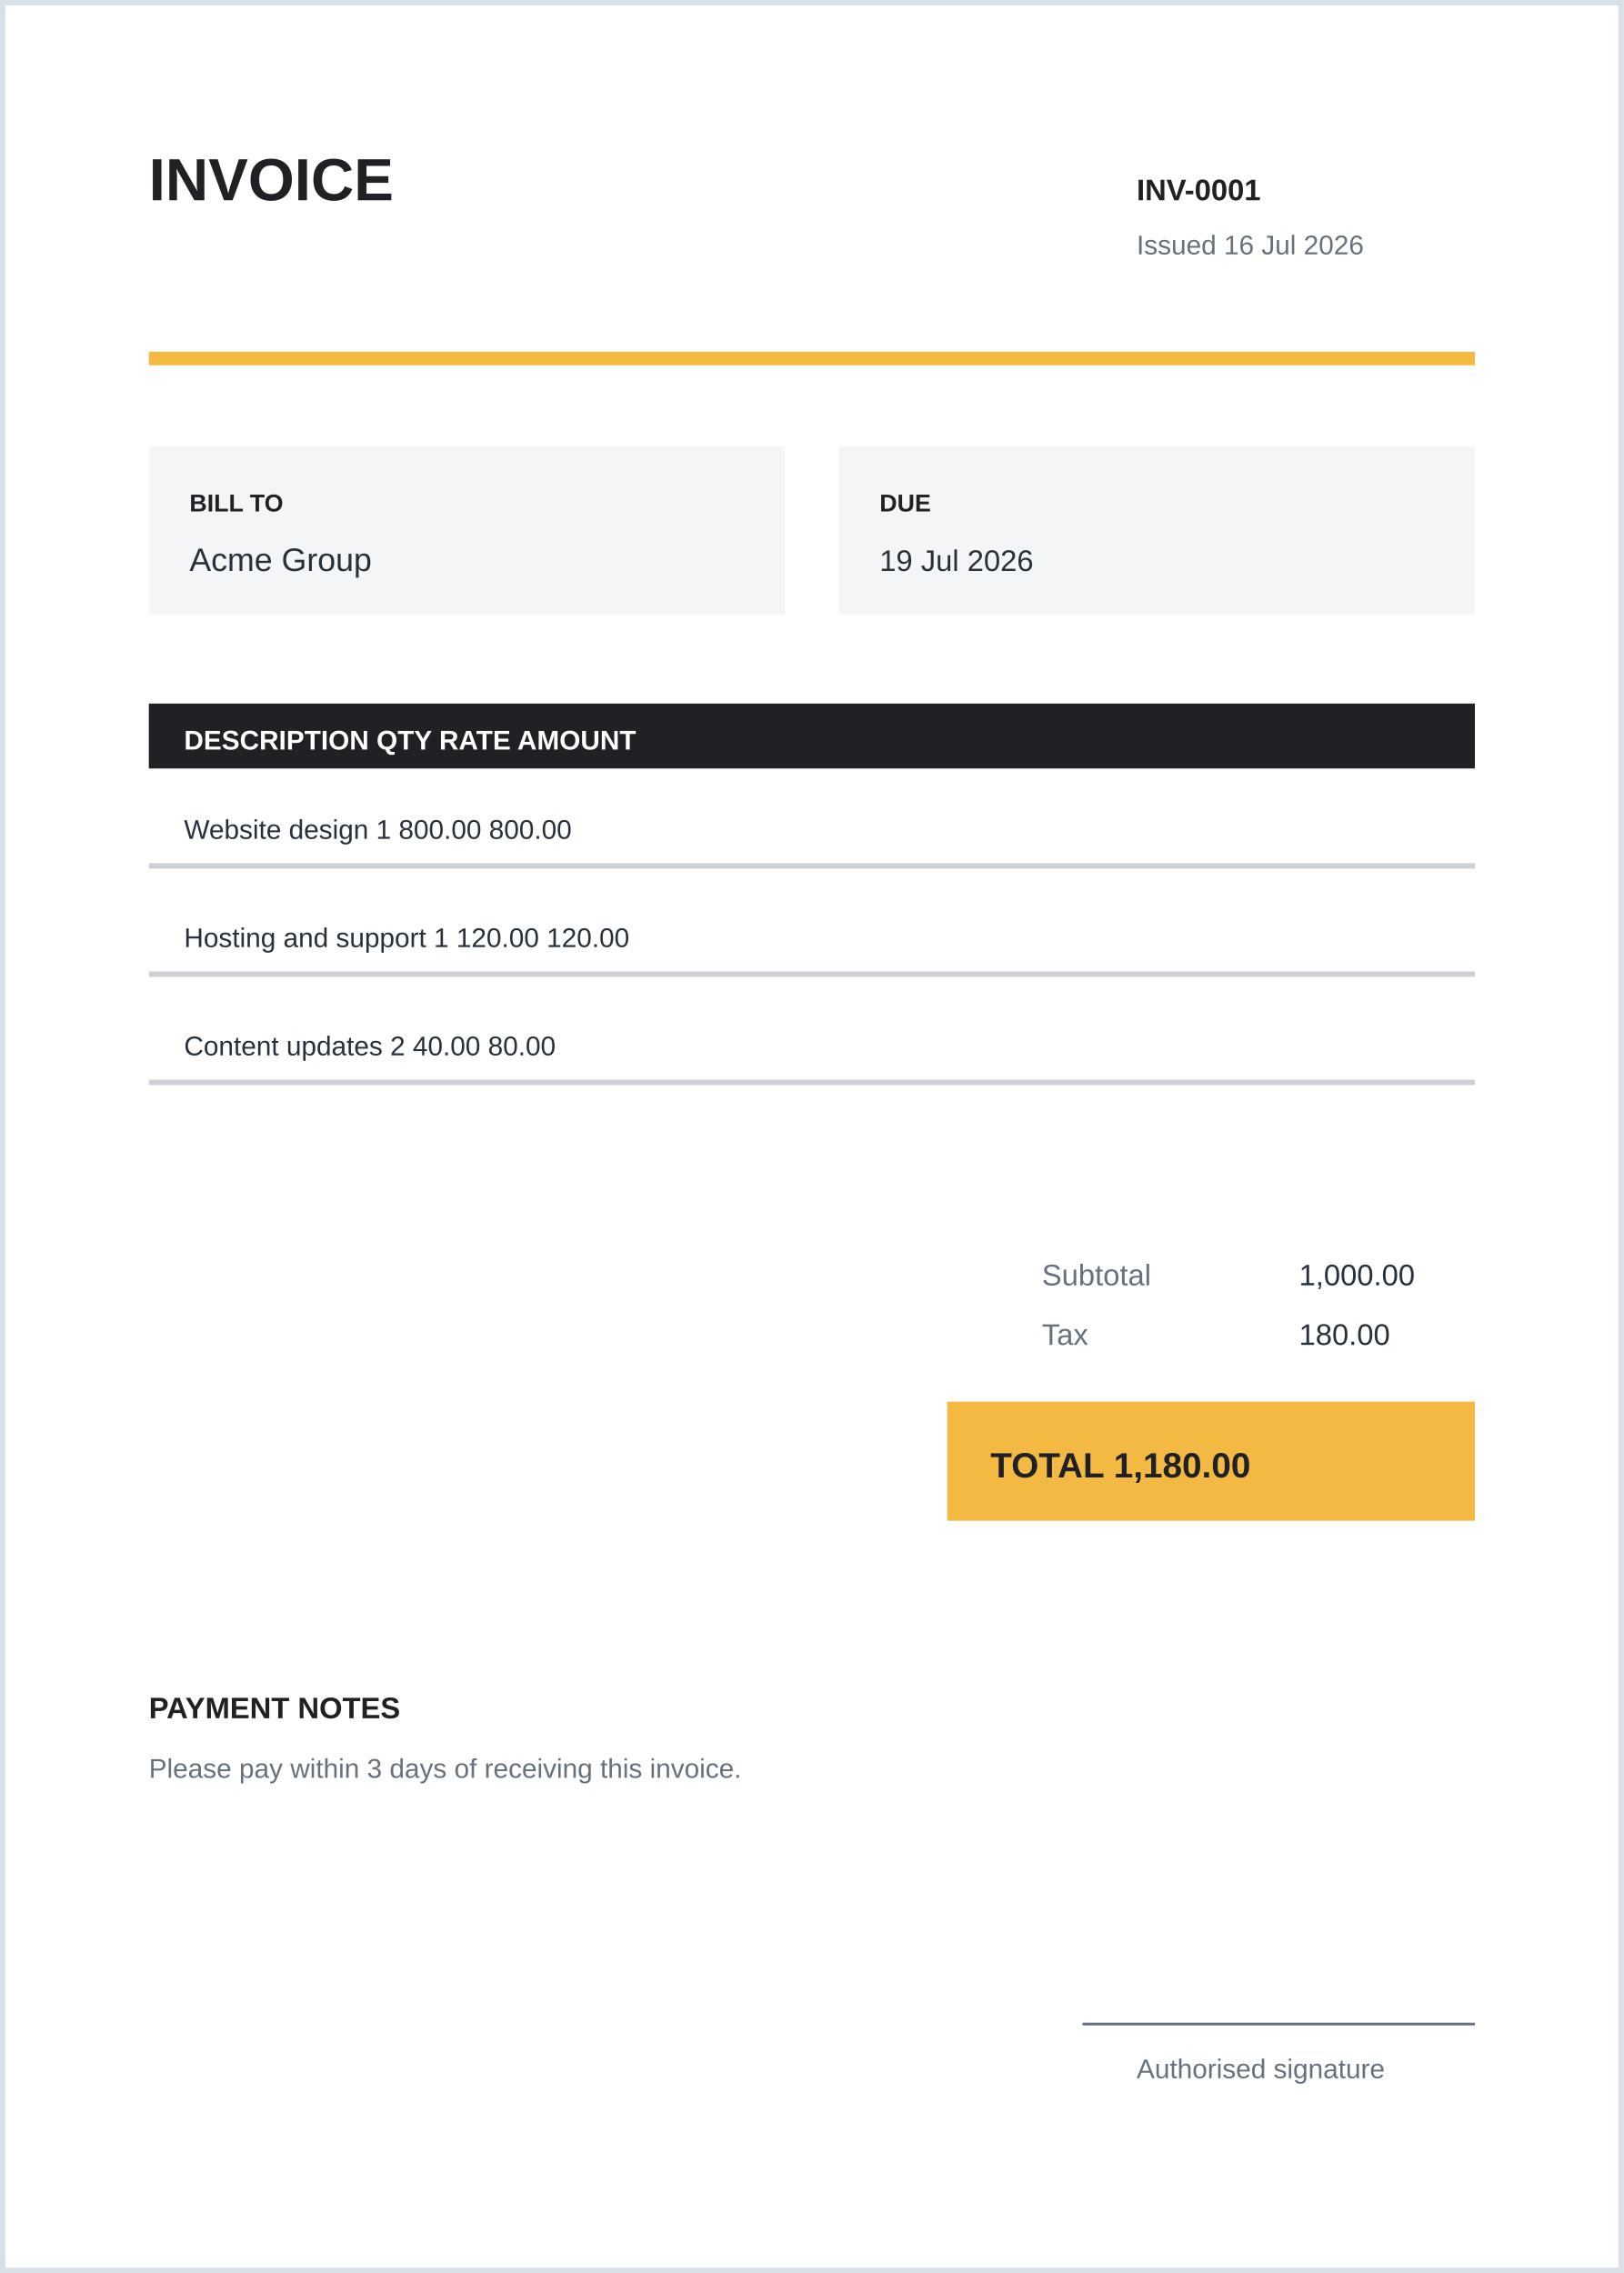
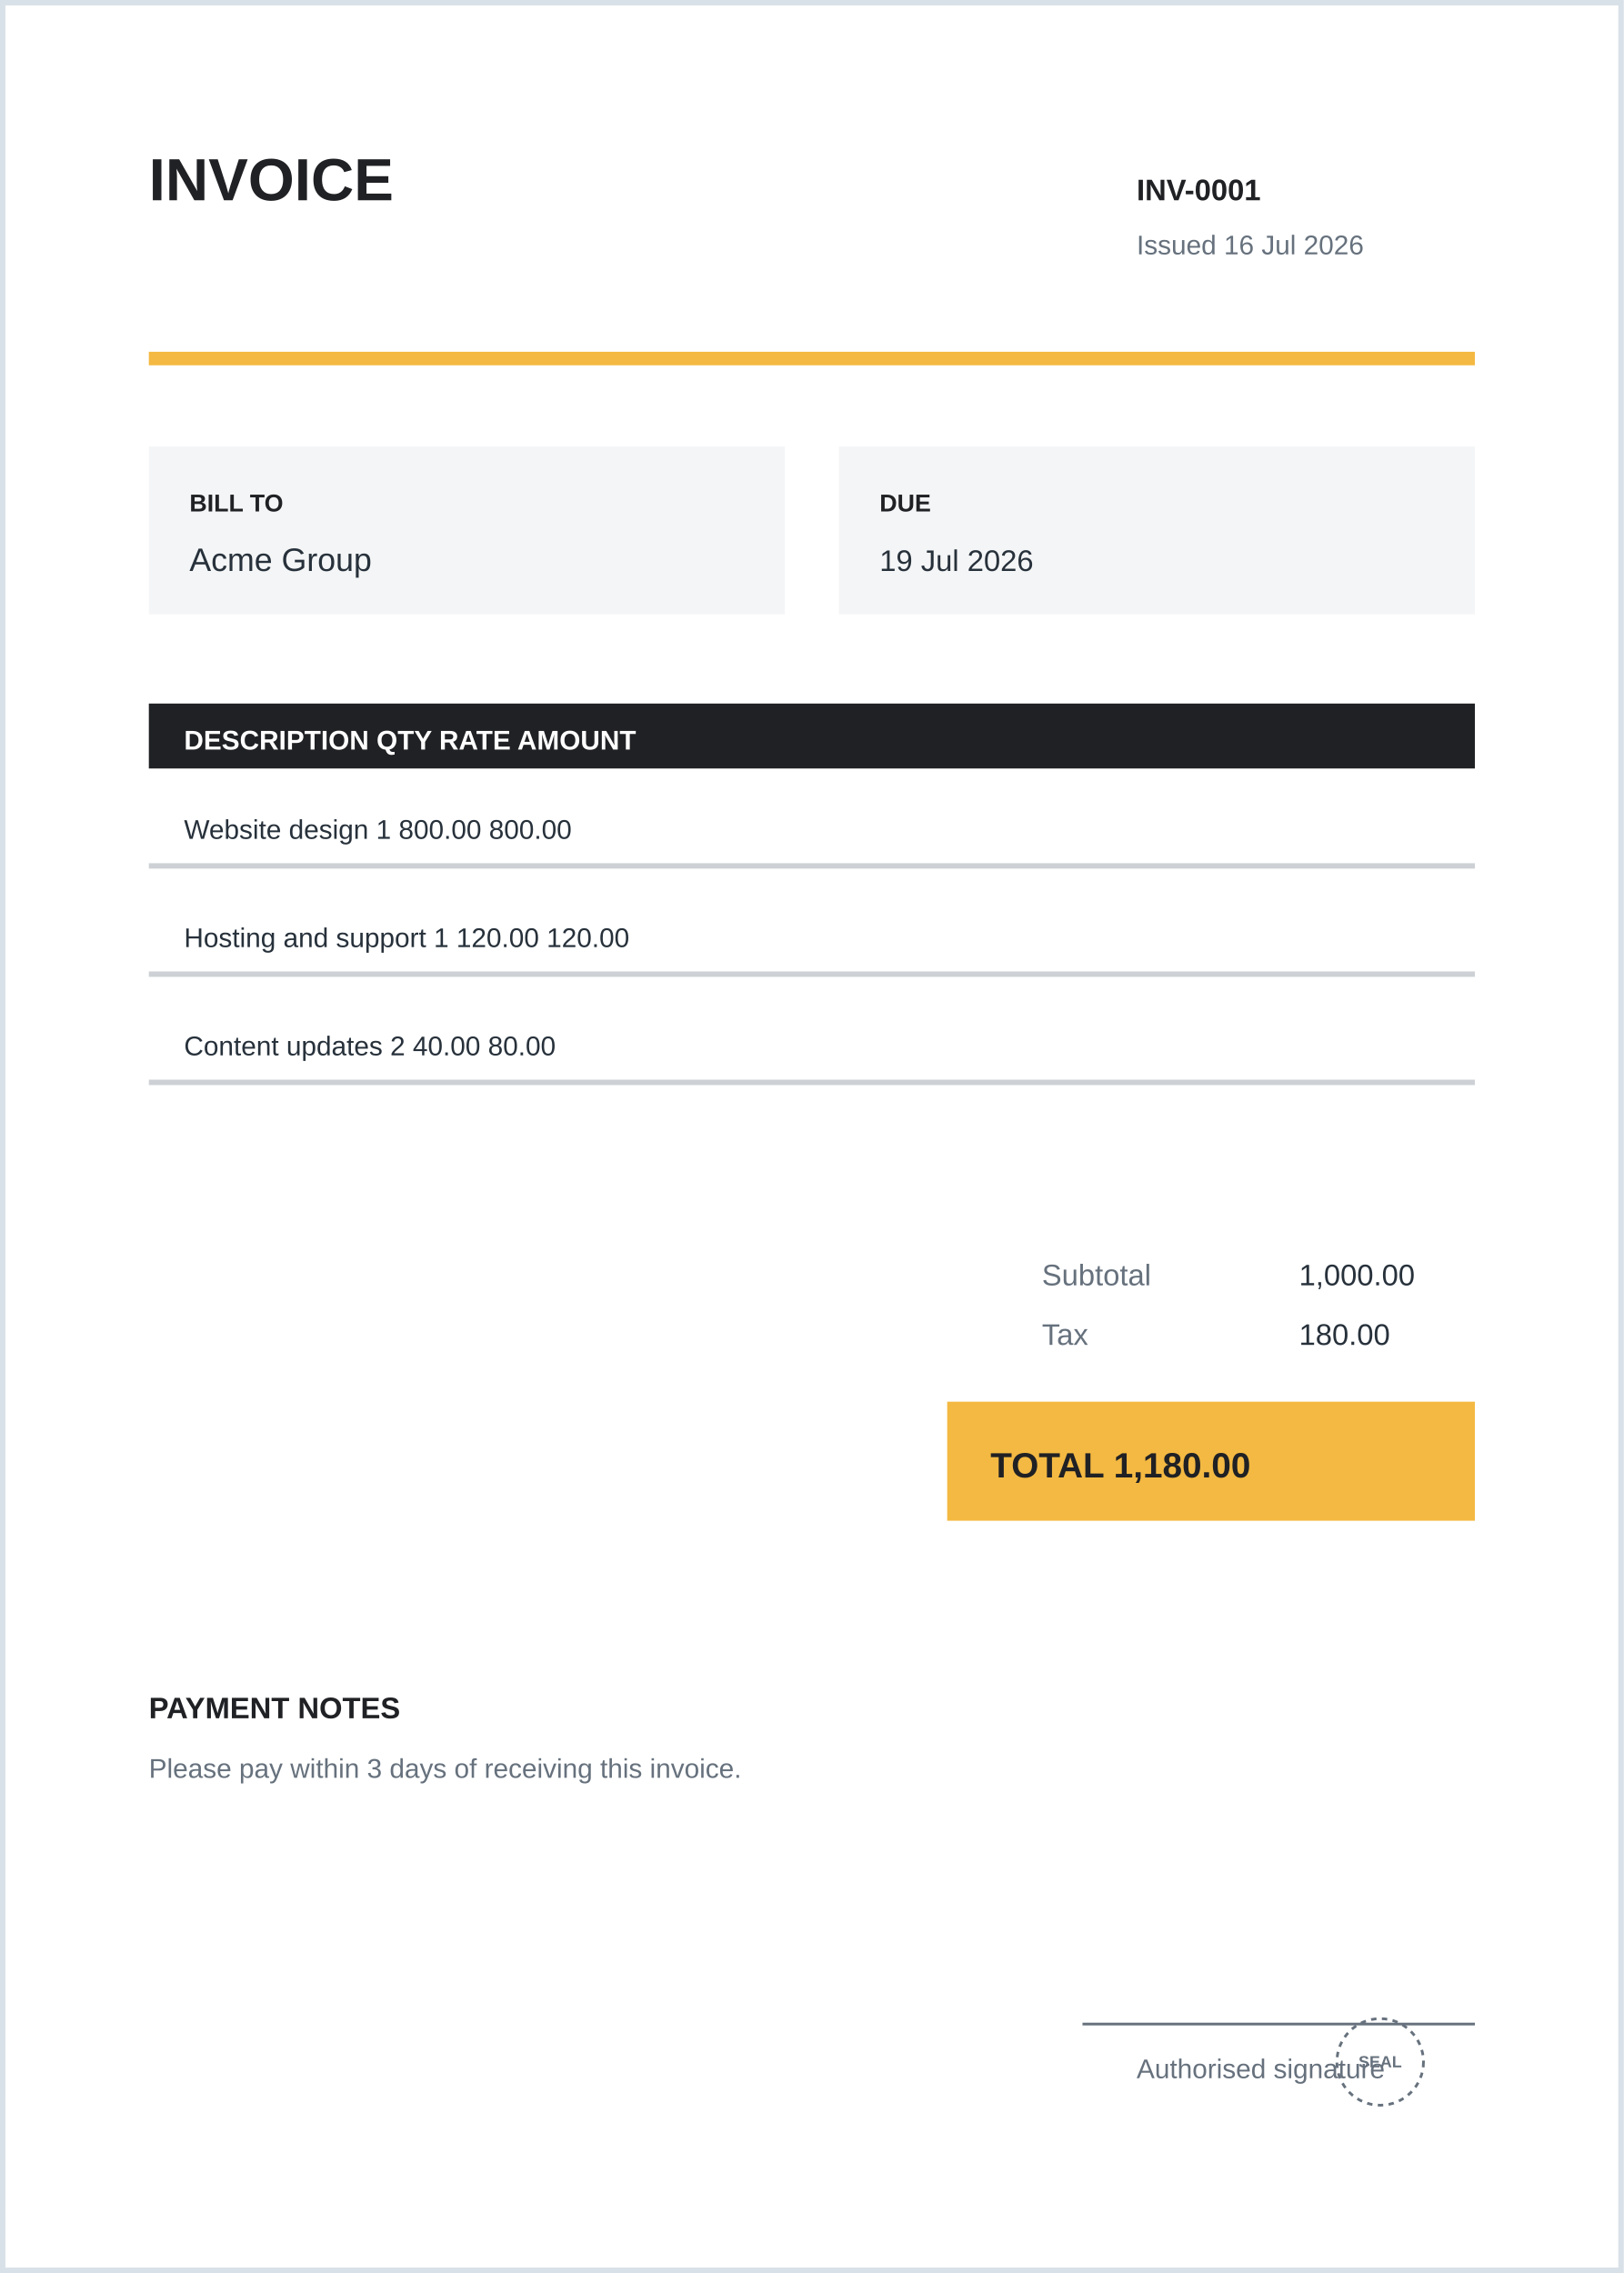
<svg xmlns="http://www.w3.org/2000/svg" viewBox="0 0 600 840">
  <rect width="600" height="840" fill="#fff" />
  <rect x="1" y="1" width="598" height="838" fill="#fff" stroke="#d9e1e8" stroke-width="2" />
  <text x="55" y="74" fill="#202124" font-family="Arial" font-size="22" font-weight="700">INVOICE</text>
  <text x="420" y="74" fill="#202124" font-family="Arial" font-size="11" font-weight="700">INV-0001</text>
  <text x="420" y="94" fill="#66717d" font-family="Arial" font-size="10">Issued 16 Jul 2026</text>
  <rect x="55" y="130" width="490" height="5" fill="#f4b942" />
  <rect x="55" y="165" width="235" height="62" fill="#f4f5f6" />
  <rect x="310" y="165" width="235" height="62" fill="#f4f5f6" />
  <text x="70" y="189" fill="#202124" font-family="Arial" font-size="9" font-weight="700">BILL TO</text>
  <text x="70" y="211" fill="#27313b" font-family="Arial" font-size="12">Acme Group</text>
  <text x="325" y="189" fill="#202124" font-family="Arial" font-size="9" font-weight="700">DUE</text>
  <text x="325" y="211" fill="#27313b" font-family="Arial" font-size="11">19 Jul 2026</text>
  <rect x="55" y="260" width="490" height="24" fill="#202124" />
  <text x="68" y="277" fill="#fff" font-family="Arial" font-size="10" font-weight="700">DESCRIPTION                 QTY       RATE        AMOUNT</text>
  <path d="M55 320h490M55 360h490M55 400h490" stroke="#cdd1d5" stroke-width="2" />
  <text x="68" y="310" fill="#27313b" font-family="Arial" font-size="10">Website design                  1       800.00       800.00</text>
  <text x="68" y="350" fill="#27313b" font-family="Arial" font-size="10">Hosting and support             1       120.00       120.00</text>
  <text x="68" y="390" fill="#27313b" font-family="Arial" font-size="10">Content updates                 2        40.00        80.00</text>
  <text x="385" y="475" fill="#66717d" font-family="Arial" font-size="11">Subtotal</text>
  <text x="480" y="475" fill="#27313b" font-family="Arial" font-size="11">1,000.00</text>
  <text x="385" y="497" fill="#66717d" font-family="Arial" font-size="11">Tax</text>
  <text x="480" y="497" fill="#27313b" font-family="Arial" font-size="11">180.00</text>
  <rect x="350" y="518" width="195" height="44" fill="#f4b942" />
  <text x="366" y="546" fill="#202124" font-family="Arial" font-size="13" font-weight="700">TOTAL  1,180.00</text>
  <text x="55" y="635" fill="#202124" font-family="Arial" font-size="11" font-weight="700">PAYMENT NOTES</text>
  <text x="55" y="657" fill="#66717d" font-family="Arial" font-size="10">Please pay within 3 days of receiving this invoice.</text>
  <path d="M400 748h145" stroke="#66717d" />
  <text x="420" y="768" fill="#66717d" font-family="Arial" font-size="10">Authorised signature</text>
+   <circle cx="510" cy="762" r="16" fill="none" stroke="#66717d" stroke-width="1" stroke-dasharray="2,2" />
+   <text x="510" y="764" text-anchor="middle" font-family="Arial" font-size="6" font-weight="700" fill="#66717d">SEAL</text>
</svg>
